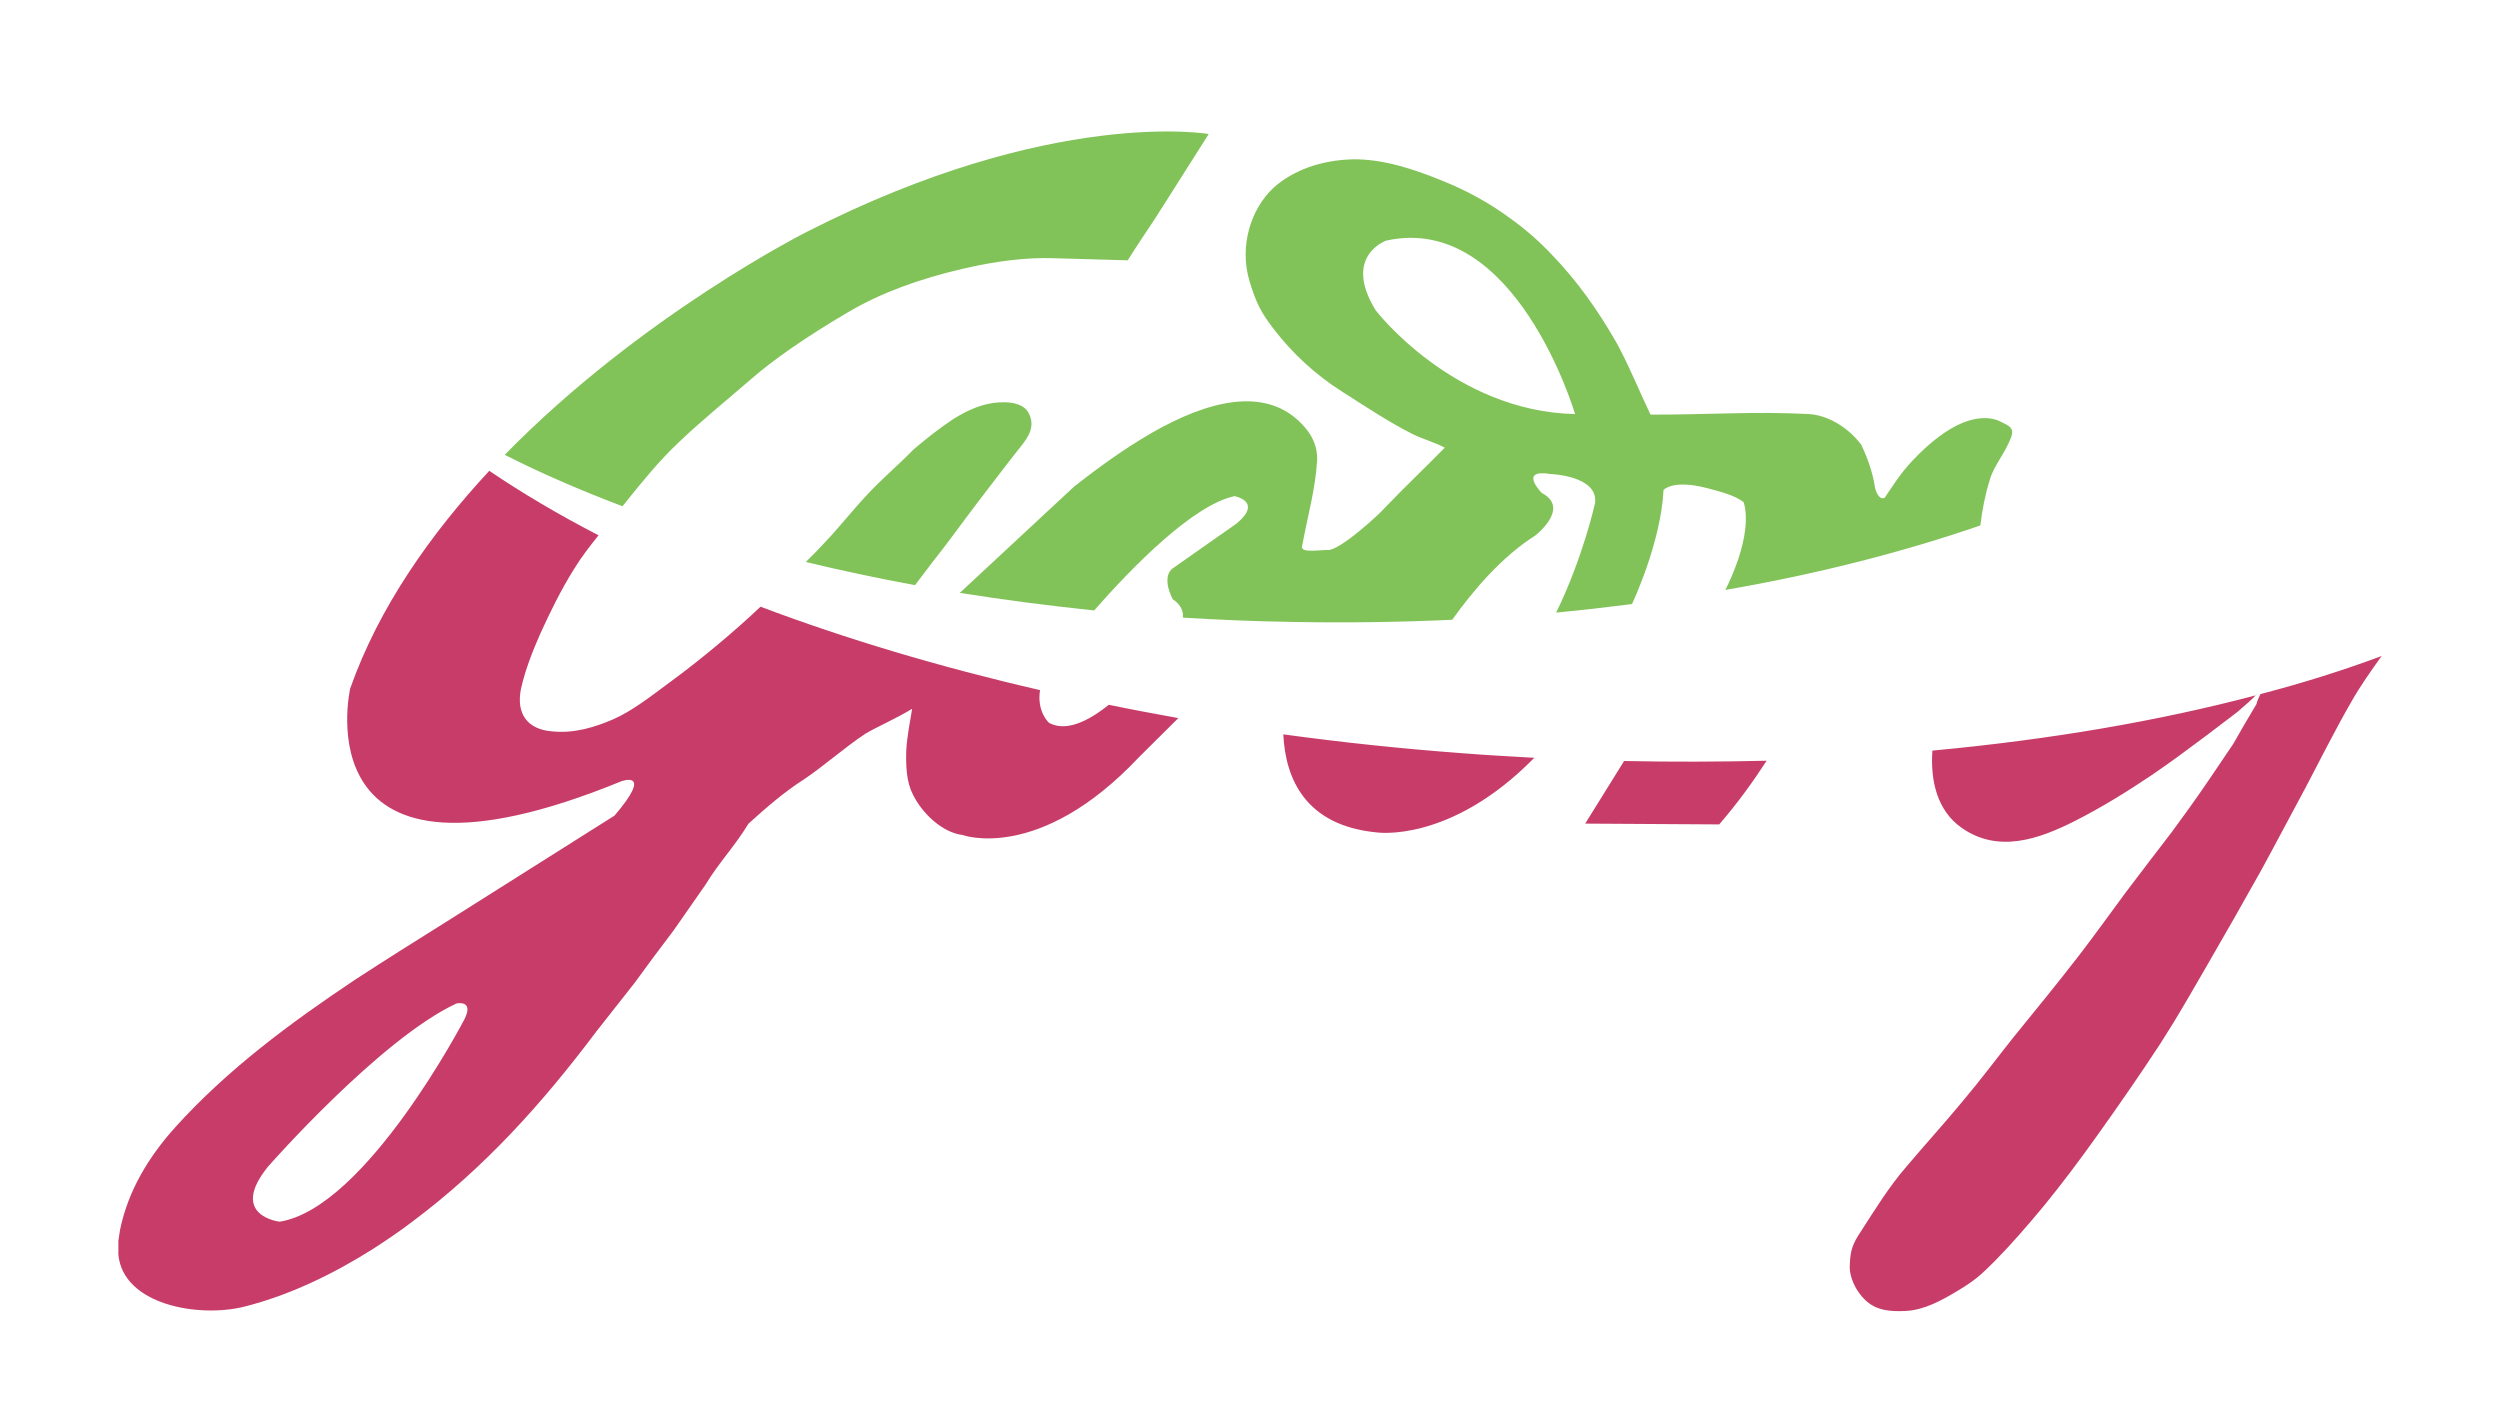
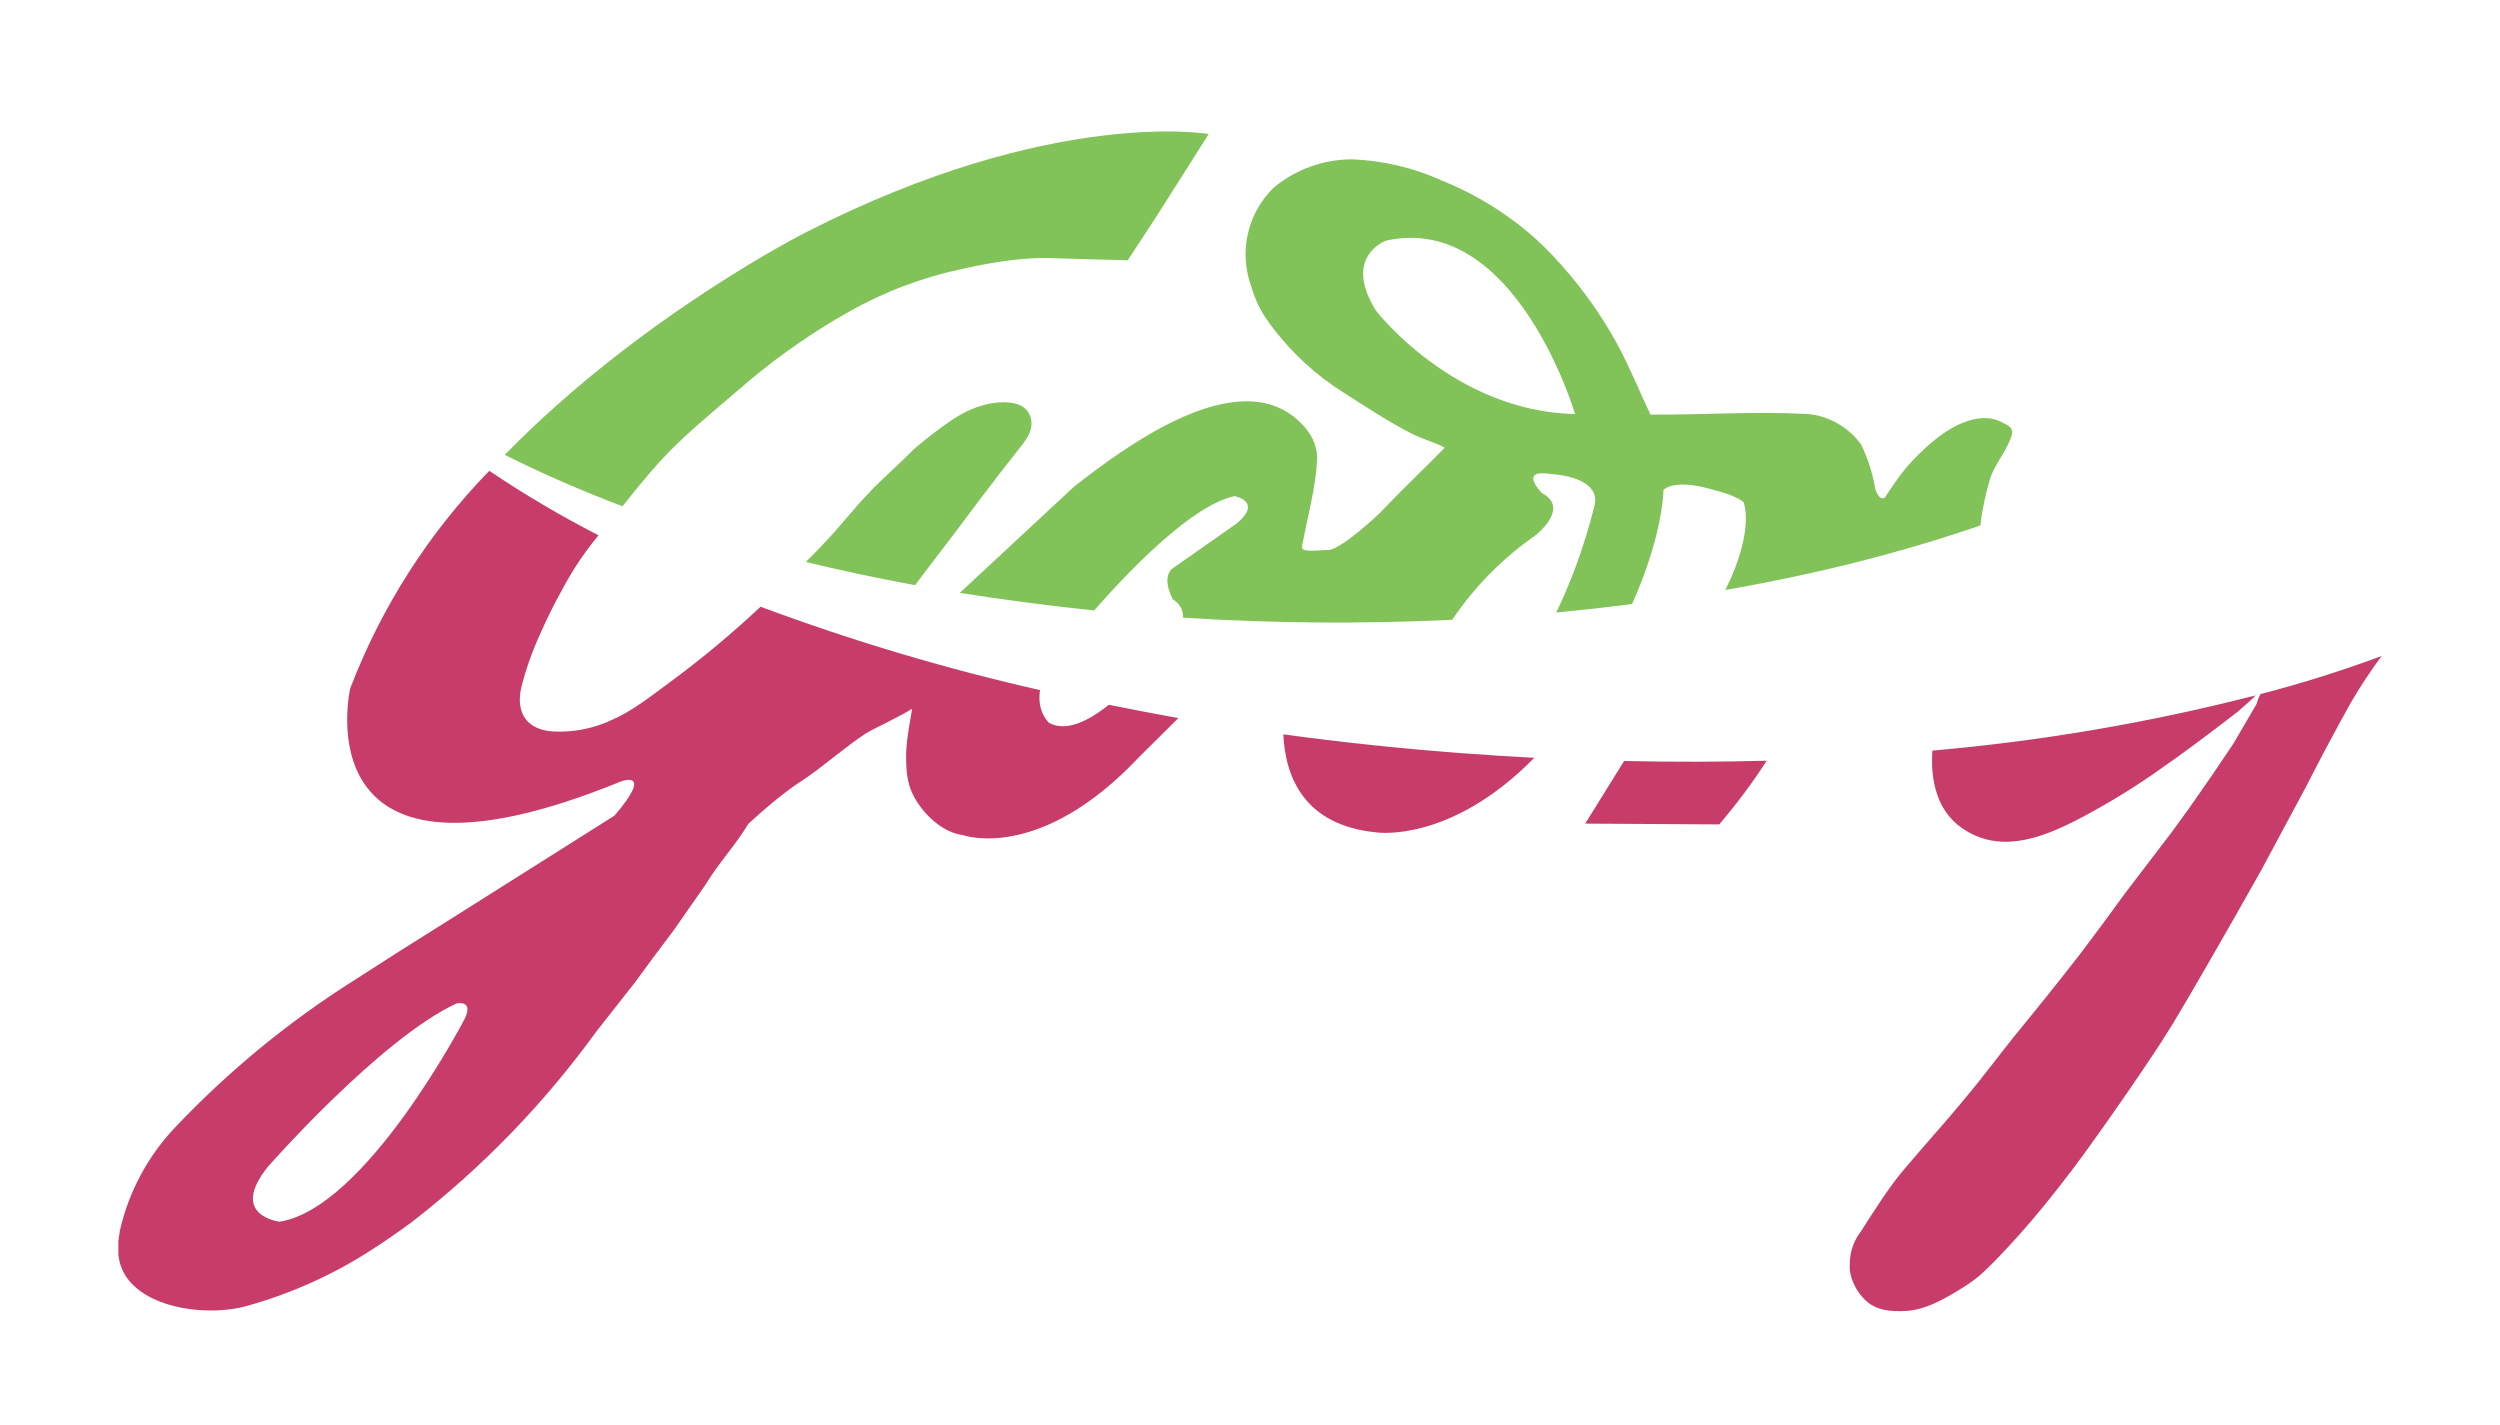
- <svg xmlns="http://www.w3.org/2000/svg" viewBox="702.91 314.47 92.94 53.47" width="93" height="53" role="img">
-   <path d="M777.52 330.28C777.13 330.09 776.61 330.14 776.12 330.34C775.56 330.57 774.92 331.04 774.24 331.76C773.78 332.25 773.50 332.71 773.20 333.15C772.98 333.26 772.86 332.87 772.84 332.79C772.76 332.24 772.58 331.71 772.32 331.16C771.78 330.45 771.01 330.05 770.36 330.01C768.32 329.90 766.48 330.04 764.41 330.03C763.99 329.15 763.62 328.22 763.15 327.36C762.44 326.11 761.64 324.99 760.70 324.02C760.22 323.51 759.68 323.04 759.10 322.63C758.35 322.08 757.51 321.62 756.59 321.25C755.51 320.81 754.36 320.43 753.22 320.45C752.05 320.48 750.99 320.86 750.26 321.52C749.44 322.28 748.95 323.68 749.37 325.05C749.61 325.84 749.81 326.23 750.28 326.83C750.96 327.72 751.84 328.54 752.84 329.17C753.67 329.70 754.62 330.33 755.50 330.77C755.87 330.95 756.31 331.07 756.69 331.27C755.95 332.03 755.22 332.71 754.38 333.59C754.32 333.68 752.69 335.21 752.26 335.11C751.86 335.12 751.24 335.23 751.34 334.94C751.54 333.86 751.84 332.81 751.90 331.73C751.91 331.32 751.79 330.92 751.45 330.52C750.03 328.85 747.72 329.56 745.72 330.70C744.57 331.36 743.52 332.15 742.78 332.73L738.49 336.72C740.12 336.98 741.81 337.20 743.53 337.38C744.99 335.72 747.25 333.42 748.80 333.09C748.80 333.09 749.89 333.29 748.86 334.13L746.48 335.80C746.48 335.80 746.03 336.06 746.48 336.96C746.48 336.96 746.91 337.20 746.86 337.65C748.20 337.73 749.55 337.79 750.92 337.81C752.98 337.85 755.00 337.82 756.97 337.73C757.73 336.66 758.82 335.37 760.07 334.58C760.07 334.58 761.43 333.55 760.33 332.97C760.33 332.97 759.43 332.06 760.66 332.26C760.66 332.26 762.46 332.32 762.33 333.35C762.33 333.35 761.88 335.40 760.87 337.46C761.83 337.37 762.78 337.26 763.72 337.14L763.73 337.11C763.73 337.11 764.80 334.85 764.90 332.86C764.90 332.86 765.23 332.45 766.54 332.79C767.02 332.92 767.56 333.05 767.90 333.31C767.90 333.31 768.29 334.18 767.44 336.14C767.37 336.31 767.29 336.46 767.22 336.61C770.70 336.01 773.92 335.18 776.79 334.19C776.86 333.61 776.97 333.03 777.15 332.46C777.30 331.94 777.72 331.48 777.94 330.89C778.09 330.51 777.84 330.44 777.52 330.28M754.10 326.12L754.10 326.12C752.84 324.08 754.49 323.50 754.49 323.50C759.35 322.43 761.58 330.01 761.58 330.01C757.01 329.91 754.10 326.12 754.10 326.12M740.87 331.11L740.87 331.11C741.22 330.66 741.26 330.29 741.05 329.93C740.91 329.70 740.58 329.54 739.98 329.57C739.39 329.60 738.83 329.83 738.24 330.20C737.73 330.54 737.27 330.90 736.75 331.34C736.19 331.92 735.55 332.45 735.01 333.04C734.47 333.61 733.99 334.23 733.44 334.81C733.19 335.08 732.95 335.33 732.71 335.56C734.03 335.88 735.40 336.17 736.81 336.43L737.43 335.61C738.03 334.86 738.59 334.07 739.17 333.31C739.73 332.58 740.29 331.84 740.87 331.11M738.59 324.56L738.59 324.56C739.95 324.24 741.09 324.13 741.98 324.16C742.92 324.19 743.85 324.21 744.79 324.24C745.11 323.73 745.44 323.24 745.78 322.73C745.95 322.46 746.12 322.20 746.29 321.93L747.83 319.50C747.83 319.50 741.97 318.47 732.75 323.17C732.75 323.17 726.54 326.29 721.41 331.54C722.77 332.23 724.25 332.87 725.83 333.47L725.95 333.32C726.56 332.56 727.20 331.77 727.93 331.08C728.80 330.25 729.73 329.50 730.63 328.72C731.51 327.95 732.76 327.09 734.29 326.19C735.54 325.45 737.00 324.93 738.59 324.56" fill="#82c359" />
-   <path d="M756.97 337.72L756.96 337.74L756.97 337.73L756.97 337.72M776.09 345.54L776.09 345.54C777.46 346.50 778.98 345.97 780.36 345.27C781.36 344.76 782.30 344.18 783.22 343.56C783.55 343.34 783.86 343.11 784.20 342.87C784.95 342.32 785.70 341.76 786.45 341.18C786.70 340.95 786.99 340.74 787.20 340.47L787.11 340.57C783.48 341.53 779.40 342.23 774.99 342.64C774.91 343.80 775.18 344.90 776.09 345.54M746.69 341.42L746.69 341.42C745.81 341.26 744.94 341.10 744.08 340.92L744.08 340.92C743.30 341.55 742.47 341.94 741.84 341.60C741.84 341.60 741.37 341.19 741.50 340.37C737.72 339.50 734.19 338.44 731.01 337.24C730.06 338.14 728.79 339.21 727.60 340.08C726.83 340.65 726.18 341.16 725.47 341.47C724.79 341.76 724.04 342.00 723.20 341.92C722.27 341.85 721.83 341.27 722.02 340.32C722.18 339.61 722.45 338.92 722.75 338.24C723.11 337.45 723.52 336.61 724.02 335.81C724.29 335.37 724.61 334.96 724.93 334.56C723.44 333.79 722.07 332.98 720.83 332.14C718.64 334.50 716.69 337.25 715.61 340.31C715.61 340.31 713.68 348.75 725.79 343.79C725.79 343.79 727.02 343.34 725.53 345.08L719.24 349.05C718.09 349.77 716.94 350.49 715.79 351.24C713.35 352.87 710.99 354.62 709.05 356.77C708.05 357.88 707.27 359.16 706.97 360.64C706.95 360.78 706.93 360.91 706.91 361.04L706.91 361.55C707.08 363.43 709.90 363.94 711.63 363.51C713.31 363.09 714.97 362.29 716.47 361.34C716.98 361.01 717.47 360.68 717.94 360.32C720.63 358.31 722.79 355.92 724.85 353.18L726.29 351.35C726.77 350.69 727.25 350.04 727.74 349.40C728.14 348.83 728.54 348.25 728.94 347.68C729.47 346.81 730.03 346.25 730.56 345.38C731.20 344.80 731.90 344.19 732.64 343.72C733.41 343.20 734.17 342.52 734.94 342.01C735.37 341.75 736.10 341.44 736.70 341.07C736.62 341.57 736.51 342.09 736.48 342.63C736.46 343.23 736.49 343.83 736.73 344.29C737.07 344.98 737.81 345.71 738.60 345.81C738.60 345.81 741.47 346.86 745.21 342.89L746.69 341.42M719.90 352.72L719.90 352.72C719.90 352.72 716.21 359.81 712.96 360.32C712.96 360.32 711.04 360.10 712.52 358.26C712.52 358.26 716.73 353.46 719.60 352.13C719.60 352.13 720.27 351.98 719.90 352.72M720.83 332.14L720.83 332.14L720.83 332.14L720.90 332.07L720.83 332.14M787.15 340.90L787.15 340.90C786.80 341.48 786.60 341.83 786.28 342.39C785.73 343.20 785.19 344.02 784.62 344.81C784.40 345.10 784.20 345.40 783.98 345.69C783.40 346.45 782.81 347.21 782.24 347.97C781.67 348.74 781.12 349.51 780.53 350.28C779.72 351.33 778.88 352.36 778.04 353.39C777.41 354.18 776.81 354.99 776.15 355.77C775.45 356.62 774.71 357.43 774.01 358.26C773.36 359.01 772.84 359.86 772.31 360.68C772.00 361.15 771.91 361.38 771.89 361.94C771.86 362.40 772.12 362.93 772.47 363.26C772.87 363.65 773.40 363.70 773.98 363.67C774.68 363.64 775.35 363.27 775.96 362.90C776.59 362.52 776.81 362.32 777.33 361.80C777.98 361.14 778.59 360.43 779.18 359.72C779.88 358.86 780.54 357.98 781.18 357.08C781.98 355.96 782.77 354.82 783.53 353.66C783.69 353.40 783.86 353.14 784.02 352.88C784.44 352.19 784.86 351.46 785.27 350.75C785.96 349.56 786.65 348.35 787.32 347.15C787.89 346.11 788.43 345.07 789.00 344.02C789.56 342.96 790.10 341.87 790.70 340.83C791.05 340.21 791.45 339.65 791.85 339.09C790.43 339.62 788.91 340.10 787.30 340.52C787.24 340.64 787.18 340.78 787.15 340.90M761.96 345.38L761.96 345.38C763.53 345.39 765.41 345.40 766.99 345.41C767.68 344.61 768.25 343.82 768.77 343.02C767.02 343.06 765.23 343.07 763.42 343.03L761.96 345.38M760.05 342.91L760.05 342.91L760.08 342.87L760.05 342.91L760.05 342.91M750.63 342.03L750.63 342.03C750.71 343.70 751.46 345.45 754.13 345.71C754.13 345.71 756.89 346.13 760.05 342.91C759.16 342.86 758.26 342.81 757.37 342.74C755.07 342.57 752.82 342.33 750.63 342.03" fill="#c83c69" />
+ <svg xmlns="http://www.w3.org/2000/svg" width="93" height="53" viewBox="702.91 314.47 92.94 53.47">
+   <path fill="#82c359" d="M777.52 330.28c-.39-.19-.91-.14-1.4.06q-.85.34-1.88 1.42c-.46.49-.74.95-1.04 1.39-.22.11-.34-.28-.36-.36a6 6 0 0 0-.52-1.63 2.8 2.8 0 0 0-1.96-1.15c-2.04-.11-3.88.03-5.95.02-.42-.88-.79-1.81-1.26-2.67a16 16 0 0 0-2.45-3.34q-.73-.77-1.6-1.39a12 12 0 0 0-2.51-1.38 9 9 0 0 0-3.37-.8 4.6 4.6 0 0 0-2.96 1.07 3.5 3.5 0 0 0-.89 3.53c.24.79.44 1.18.91 1.78a10 10 0 0 0 2.56 2.34c.83.53 1.78 1.16 2.66 1.6.37.18.81.3 1.19.5-.74.76-1.47 1.44-2.31 2.32-.06.09-1.69 1.62-2.12 1.52-.4.01-1.02.12-.92-.17.2-1.08.5-2.13.56-3.21.01-.41-.11-.81-.45-1.21-1.42-1.67-3.73-.96-5.73.18-1.15.66-2.2 1.45-2.94 2.03l-4.29 3.99q2.45.39 5.04.66c1.46-1.66 3.72-3.96 5.27-4.29 0 0 1.09.2.06 1.04l-2.38 1.67s-.45.26 0 1.16c0 0 .43.24.38.69a90 90 0 0 0 10.11.08 12 12 0 0 1 3.1-3.15s1.36-1.03.26-1.61c0 0-.9-.91.33-.71 0 0 1.8.06 1.67 1.09 0 0-.45 2.05-1.46 4.11q1.44-.14 2.85-.32l.01-.03s1.07-2.26 1.17-4.25c0 0 .33-.41 1.64-.07.48.13 1.02.26 1.36.52 0 0 .39.87-.46 2.83l-.22.47c3.48-.6 6.7-1.43 9.57-2.42a10 10 0 0 1 .36-1.73c.15-.52.57-.98.79-1.57.15-.38-.1-.45-.42-.61m-23.42-4.16c-1.26-2.04.39-2.62.39-2.62 4.86-1.07 7.09 6.51 7.09 6.51-4.57-.1-7.48-3.89-7.48-3.89m-13.23 4.99q.51-.66.18-1.18c-.14-.23-.47-.39-1.07-.36q-.87.06-1.74.63a16 16 0 0 0-1.49 1.14c-.56.58-1.2 1.11-1.74 1.7-.54.57-1.02 1.19-1.57 1.77q-.37.4-.73.75 1.98.48 4.1.87l.62-.82q.88-1.14 1.74-2.3.83-1.1 1.7-2.2m-2.28-6.55q2.05-.46 3.39-.4l2.81.08.99-1.51.51-.8 1.54-2.43s-5.86-1.03-15.08 3.67c0 0-6.21 3.12-11.34 8.37q2.05 1.03 4.42 1.93l.12-.15c.61-.76 1.25-1.55 1.98-2.24.87-.83 1.8-1.58 2.7-2.36a25 25 0 0 1 3.66-2.53 15 15 0 0 1 4.3-1.63" />
+   <path fill="#c83c69" d="m756.97 337.72-.01.02zm19.12 7.82c1.37.96 2.89.43 4.27-.27q1.49-.77 2.86-1.71l.98-.69q1.13-.82 2.25-1.69c.25-.23.54-.44.75-.71l-.09.1a75 75 0 0 1-12.12 2.07c-.08 1.16.19 2.26 1.1 2.9m-29.4-4.12q-1.32-.24-2.61-.5c-.78.63-1.61 1.02-2.24.68 0 0-.47-.41-.34-1.23a82 82 0 0 1-10.49-3.13c-.95.9-2.22 1.97-3.41 2.84-.77.57-1.42 1.08-2.13 1.39a4.6 4.6 0 0 1-2.27.45c-.93-.07-1.37-.65-1.18-1.6q.26-1.06.73-2.08a21 21 0 0 1 1.27-2.43q.42-.66.91-1.25a40 40 0 0 1-4.1-2.42 24 24 0 0 0-5.22 8.17s-1.93 8.44 10.18 3.48c0 0 1.23-.45-.26 1.29l-6.29 3.97q-1.72 1.07-3.45 2.19a35 35 0 0 0-6.74 5.53 8.3 8.3 0 0 0-2.08 3.87l-.06.4v.51c.17 1.88 2.99 2.39 4.72 1.96a17 17 0 0 0 4.84-2.17q.76-.49 1.47-1.02a35 35 0 0 0 6.91-7.14l1.44-1.83q.72-.99 1.45-1.95l1.2-1.72c.53-.87 1.09-1.43 1.62-2.3.64-.58 1.34-1.19 2.08-1.66.77-.52 1.53-1.2 2.3-1.71.43-.26 1.16-.57 1.76-.94-.08.5-.19 1.02-.22 1.56-.02.6.01 1.2.25 1.66.34.69 1.08 1.42 1.87 1.52 0 0 2.87 1.05 6.61-2.92zm-26.79 11.3s-3.69 7.09-6.94 7.6c0 0-1.92-.22-.44-2.06 0 0 4.21-4.8 7.08-6.13 0 0 .67-.15.3.59m.93-20.58.07-.07zm66.32 8.76-.87 1.49q-.82 1.23-1.66 2.42l-.64.88-1.74 2.28q-.84 1.16-1.71 2.31a147 147 0 0 1-2.49 3.11c-.63.79-1.23 1.6-1.89 2.38-.7.85-1.44 1.66-2.14 2.49-.65.75-1.17 1.6-1.7 2.42a2 2 0 0 0-.42 1.26c-.03.46.23.99.58 1.32.4.39.93.44 1.51.41.7-.03 1.37-.4 1.98-.77.63-.38.85-.58 1.37-1.1a33 33 0 0 0 1.85-2.08q1.05-1.29 2-2.64 1.2-1.68 2.35-3.42l.49-.78q.63-1.05 1.25-2.13 1.04-1.8 2.05-3.6l1.68-3.13q.82-1.61 1.7-3.19.54-.92 1.15-1.74a47 47 0 0 1-4.55 1.43 2 2 0 0 0-.15.38m-25.19 4.48 5.03.03q1.02-1.2 1.78-2.39-2.63.07-5.35.01zm-1.91-2.47.03-.04zm-9.42-.88c.08 1.67.83 3.42 3.5 3.68 0 0 2.76.42 5.92-2.8q-1.34-.07-2.68-.17-3.45-.26-6.74-.71" />
</svg>
